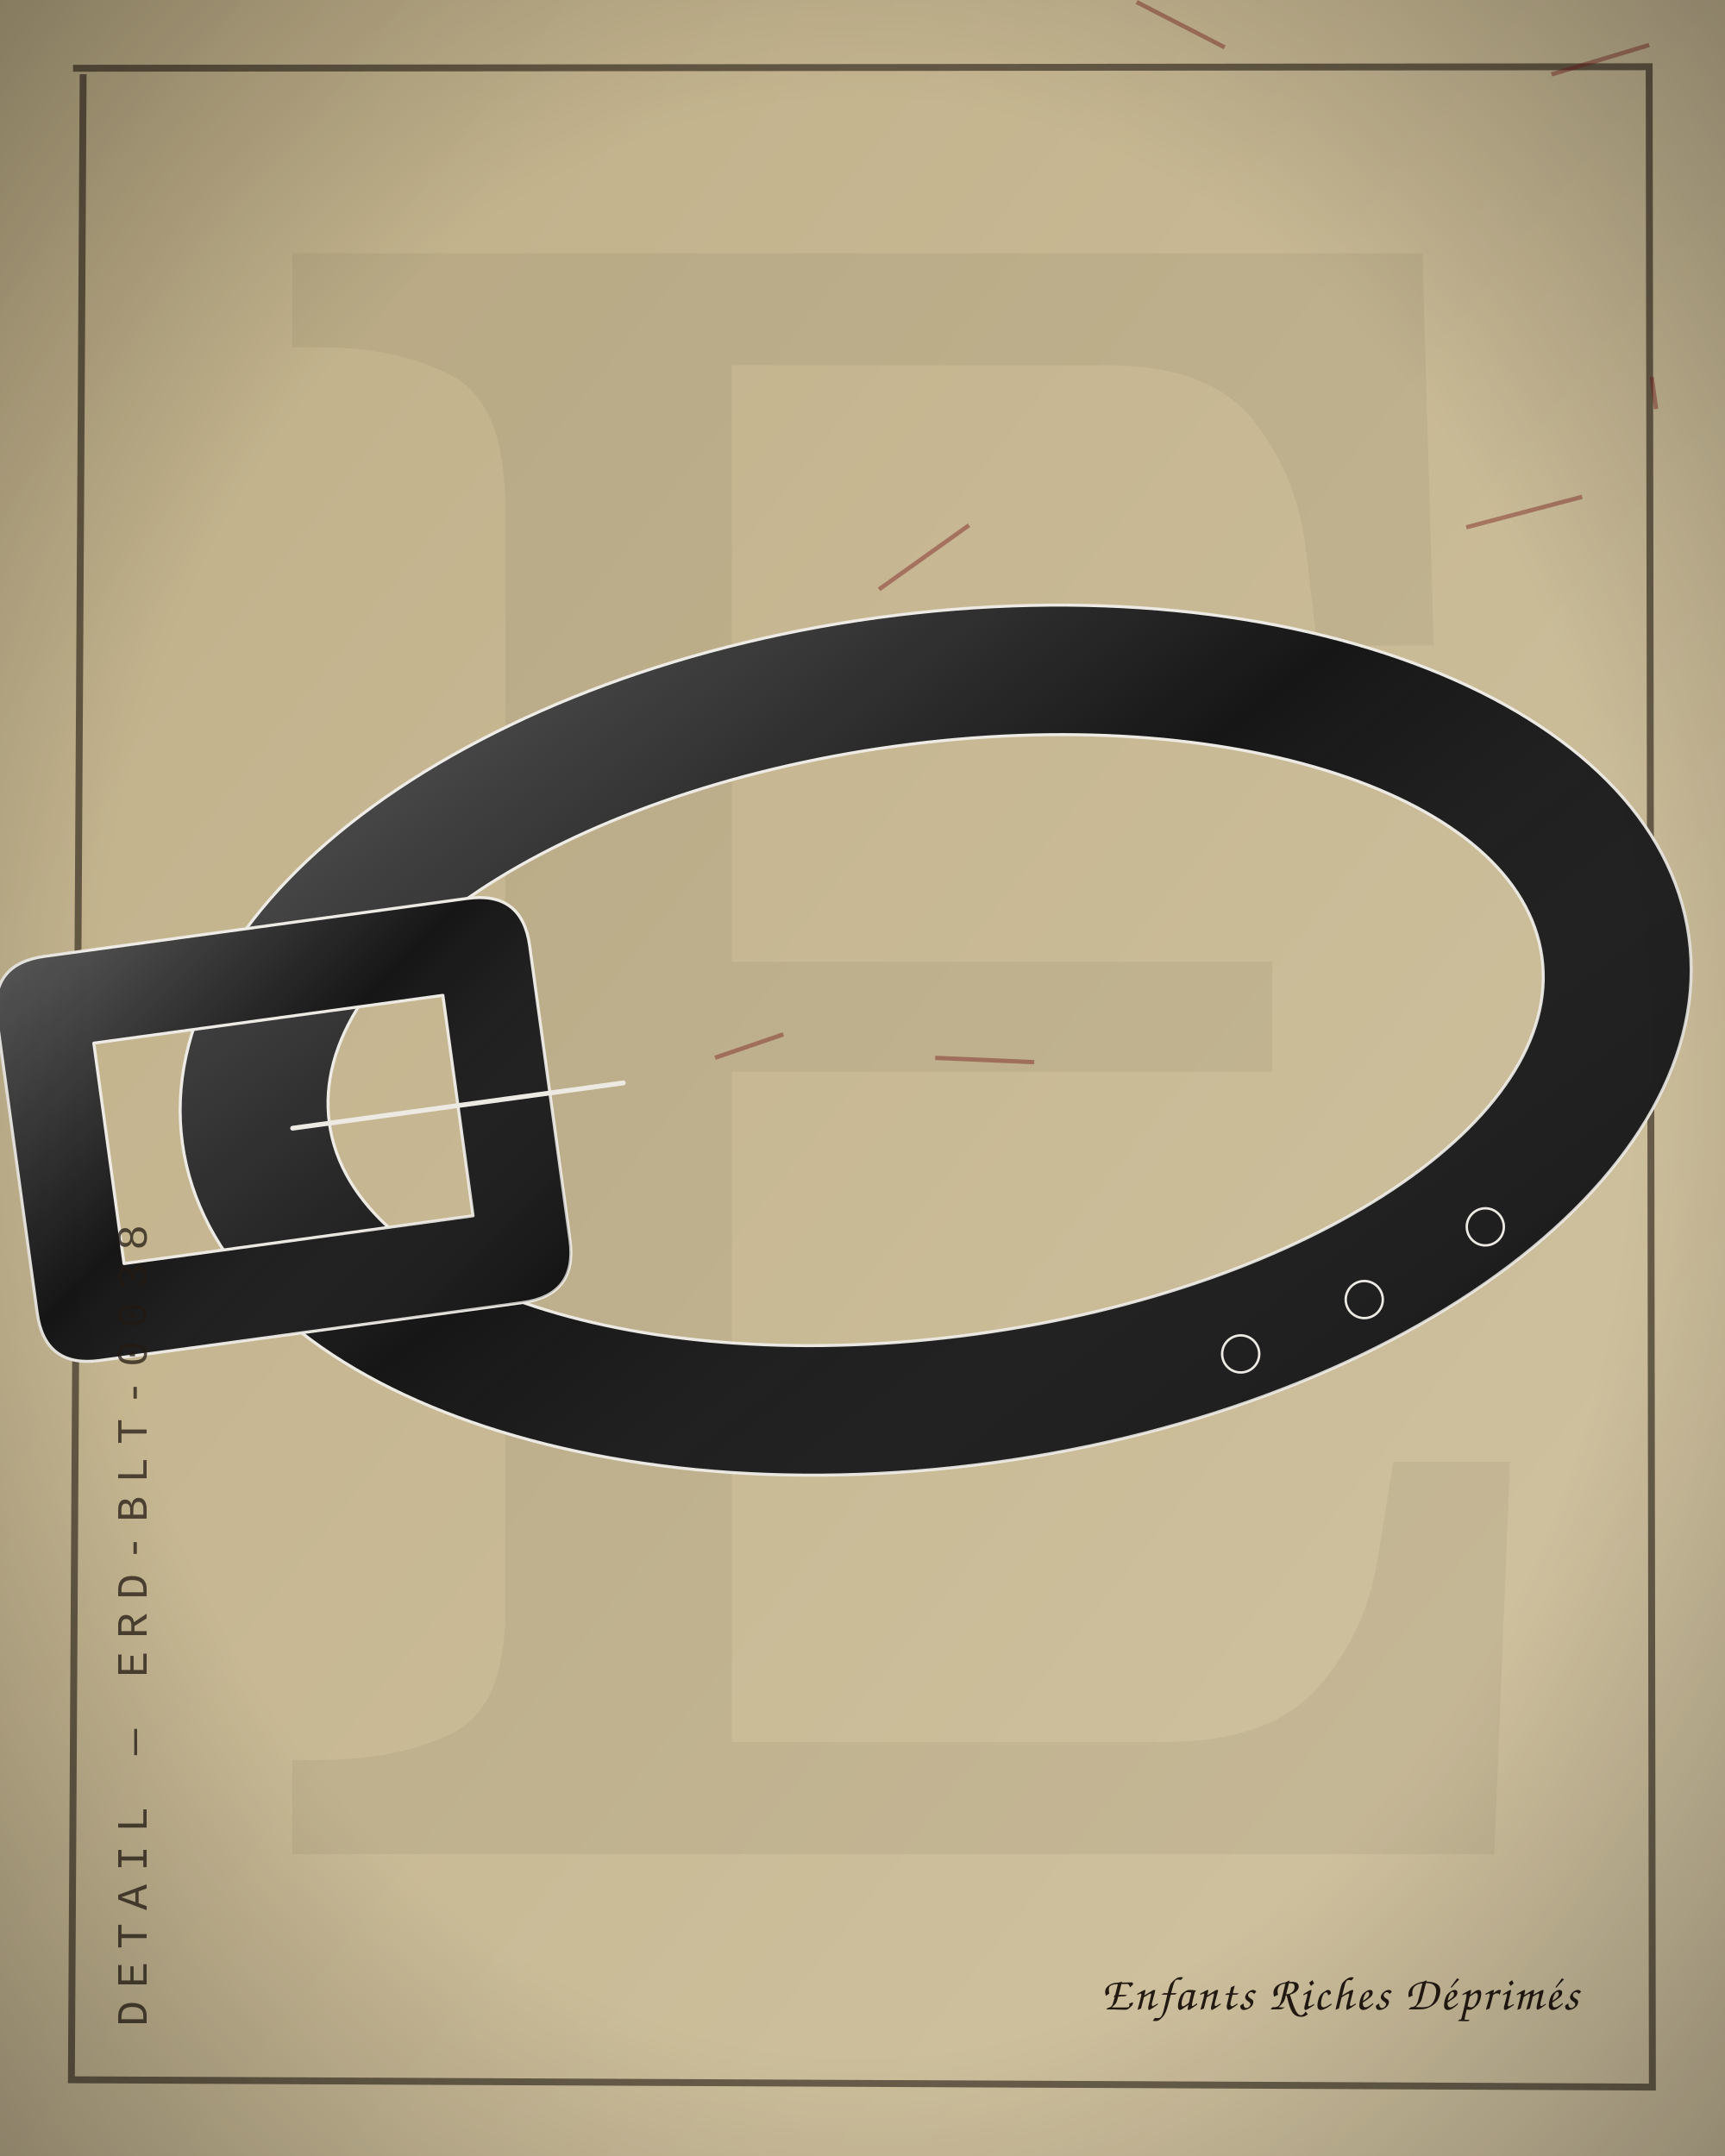
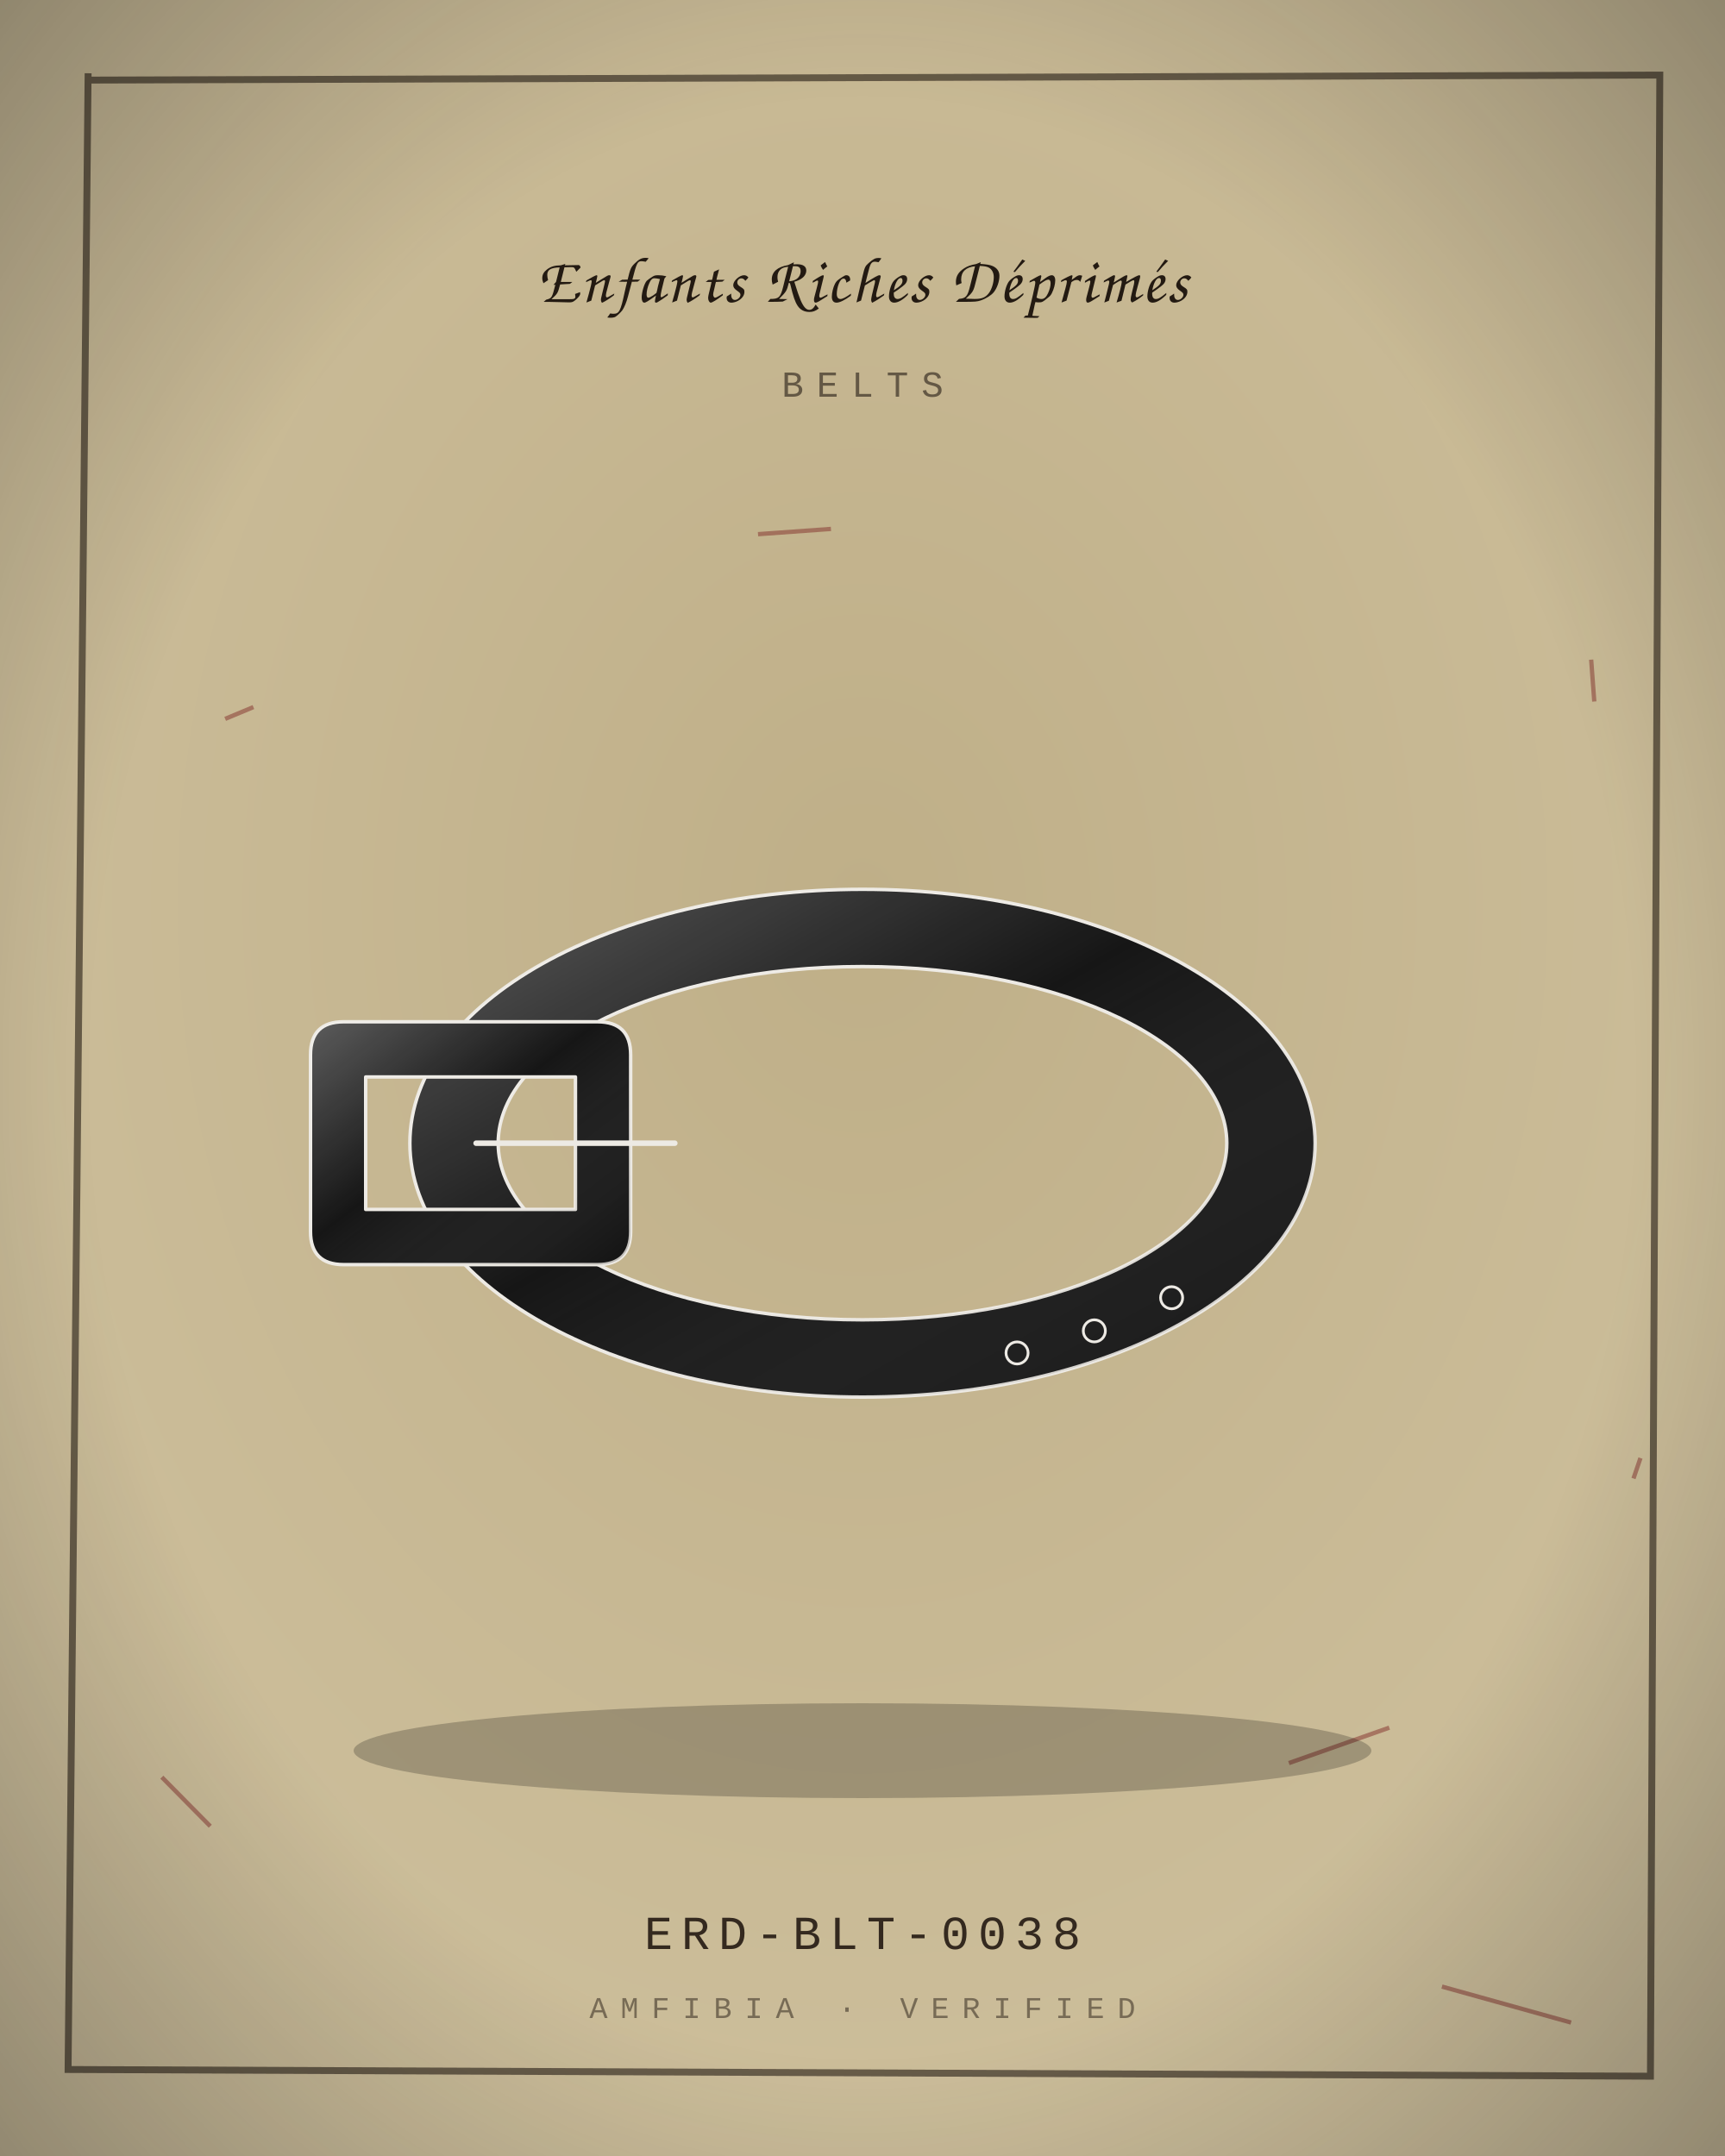
<svg xmlns="http://www.w3.org/2000/svg" viewBox="0 0 400 500" width="800" height="1000">
  <defs>
    <radialGradient id="bg" cx="50%" cy="42%" r="80%">
      <stop offset="0" stop-color="#BFAF88" />
      <stop offset="1" stop-color="#D2C4A2" />
    </radialGradient>
    <linearGradient id="bgd" x1="0" y1="0" x2="1" y2="1">
      <stop offset="0" stop-color="#BFAF88" />
      <stop offset="1" stop-color="#D2C4A2" />
    </linearGradient>
    <linearGradient id="sheen" x1="0" y1="0" x2="1" y2="1">
      <stop offset="0" stop-color="#fff" stop-opacity=".30" />
      <stop offset=".45" stop-color="#fff" stop-opacity="0" />
      <stop offset="1" stop-color="#000" stop-opacity=".22" />
    </linearGradient>
    <linearGradient id="multi" x1="0" y1="0" x2="1" y2="1">
      <stop offset="0" stop-color="#B3122E" />
      <stop offset=".35" stop-color="#C9A227" />
      <stop offset=".7" stop-color="#2F5D46" />
      <stop offset="1" stop-color="#3557A0" />
    </linearGradient>
    <radialGradient id="vig" cx="50%" cy="50%" r="75%">
      <stop offset=".6" stop-color="#000" stop-opacity="0" />
      <stop offset="1" stop-color="#000" stop-opacity=".35" />
    </radialGradient>
  </defs>
-   <rect width="400" height="500" fill="url(#bgd)" />
-   <text x="210" y="430" text-anchor="middle" font-family="Georgia, serif" font-size="520" fill="#231A12" opacity="0.06">E</text>
-   <path d="M16.934 15.825 L382.413 15.472 L383.167 484.017 L16.557 482.32 L19.278 17.216" fill="none" stroke="#231A12" stroke-width="1.6" opacity="0.6" />
-   <path d="M239.824 246.331 l-22.973 -1.002" stroke="#7A1E1E" stroke-width="1" opacity="0.45" />
-   <path d="M359.765 17.258 l22.653 -6.82" stroke="#7A1E1E" stroke-width="1" opacity="0.45" />
-   <path d="M382.998 87.428 l1.034 7.429" stroke="#7A1E1E" stroke-width="1" opacity="0.45" />
-   <path d="M203.834 136.681 l20.856 -14.874" stroke="#7A1E1E" stroke-width="1" opacity="0.45" />
-   <path d="M283.99 10.986 l-20.417 -10.512" stroke="#7A1E1E" stroke-width="1" opacity="0.45" />
-   <path d="M366.876 115.218 l-26.88 7.072" stroke="#7A1E1E" stroke-width="1" opacity="0.45" />
-   <path d="M165.793 245.308 l15.848 -5.43" stroke="#7A1E1E" stroke-width="1" opacity="0.45" />
-   <g transform="rotate(-7.8 200 250) translate(3 20) scale(2.15)">
-     <path d="M18 104 A82 46 0 1 0 182 104 A82 46 0 1 0 18 104 Z M34 104 A66 32 0 1 1 166 104 A66 32 0 1 1 34 104 Z" fill-rule="evenodd" fill="#161616" stroke="#EDEAE4" stroke-width="1.4" stroke-linejoin="round" stroke-linecap="round" vector-effect="non-scaling-stroke" />
+   <rect width="400" height="500" fill="url(#bg)" />
+   <path d="M19.644 18.578 L384.883 17.409 L382.71 481.492 L15.787 479.938 L20.431 16.991" fill="none" stroke="#231A12" stroke-width="1.6" opacity="0.6" />
+   <path d="M364.3 469.054 l-29.935 -8.345" stroke="#7A1E1E" stroke-width="1" opacity="0.45" />
+   <path d="M192.684 122.663 l-16.911 1.219" stroke="#7A1E1E" stroke-width="1" opacity="0.45" />
+   <path d="M52.216 166.712 l6.541 -2.731" stroke="#7A1E1E" stroke-width="1" opacity="0.45" />
+   <path d="M380.397 338.137 l-1.617 4.74" stroke="#7A1E1E" stroke-width="1" opacity="0.45" />
+   <path d="M369.688 162.691 l-0.722 -9.711" stroke="#7A1E1E" stroke-width="1" opacity="0.45" />
+   <path d="M48.757 423.519 l-11.235 -11.374" stroke="#7A1E1E" stroke-width="1" opacity="0.45" />
+   <path d="M322.154 400.662 l-23.283 8.212" stroke="#7A1E1E" stroke-width="1" opacity="0.45" />
+   <ellipse cx="200" cy="406" rx="118" ry="11" fill="#000" opacity="0.22" />
+   <g transform="translate(72 132) scale(1.28)">
+     <path d="M18 104 A82 46 0 1 0 182 104 A82 46 0 1 0 18 104 Z M34 104 A66 32 0 1 1 166 104 A66 32 0 1 1 34 104 Z" fill-rule="evenodd" fill="#161616" stroke="#EDEAE4" stroke-width="1.6" stroke-linejoin="round" stroke-linecap="round" vector-effect="non-scaling-stroke" />
    <path d="M18 104 A82 46 0 1 0 182 104 A82 46 0 1 0 18 104 Z M34 104 A66 32 0 1 1 166 104 A66 32 0 1 1 34 104 Z" fill-rule="evenodd" fill="url(#sheen)" stroke="none" />
-     <path d="M6 82 L52 82 Q58 82 58 88 L58 120 Q58 126 52 126 L6 126 Q0 126 0 120 L0 88 Q0 82 6 82 Z M10 92 L48 92 L48 116 L10 116 Z" fill-rule="evenodd" fill="#161616" stroke="#EDEAE4" stroke-width="1.4" stroke-linejoin="round" stroke-linecap="round" vector-effect="non-scaling-stroke" />
+     <path d="M6 82 L52 82 Q58 82 58 88 L58 120 Q58 126 52 126 L6 126 Q0 126 0 120 L0 88 Q0 82 6 82 Z M10 92 L48 92 L48 116 L10 116 Z" fill-rule="evenodd" fill="#161616" stroke="#EDEAE4" stroke-width="1.6" stroke-linejoin="round" stroke-linecap="round" vector-effect="non-scaling-stroke" />
    <path d="M6 82 L52 82 Q58 82 58 88 L58 120 Q58 126 52 126 L6 126 Q0 126 0 120 L0 88 Q0 82 6 82 Z M10 92 L48 92 L48 116 L10 116 Z" fill-rule="evenodd" fill="url(#sheen)" stroke="none" />
-     <path d="M30 104 L66 104" fill="none" stroke="#EDEAE4" stroke-width="2.24" stroke-linejoin="round" stroke-linecap="round" vector-effect="non-scaling-stroke" />
-     <path d="M128 142 m-2 0 a2 2 0 1 0 4 0 a2 2 0 1 0 -4 0 M142 138 m-2 0 a2 2 0 1 0 4 0 a2 2 0 1 0 -4 0 M156 132 m-2 0 a2 2 0 1 0 4 0 a2 2 0 1 0 -4 0" fill="none" stroke="#EDEAE4" stroke-width="1.12" stroke-linejoin="round" stroke-linecap="round" vector-effect="non-scaling-stroke" />
-   </g>
-   <g transform="translate(34 470) rotate(-90)">
-     <text x="0" y="0" text-anchor="start" font-family="'Courier New', Courier, monospace" font-size="10" letter-spacing="3" fill="#231A12" opacity="0.75">DETAIL — ERD-BLT-0038</text>
+     <path d="M30 104 L66 104" fill="none" stroke="#EDEAE4" stroke-width="2.56" stroke-linejoin="round" stroke-linecap="round" vector-effect="non-scaling-stroke" />
+     <path d="M128 142 m-2 0 a2 2 0 1 0 4 0 a2 2 0 1 0 -4 0 M142 138 m-2 0 a2 2 0 1 0 4 0 a2 2 0 1 0 -4 0 M156 132 m-2 0 a2 2 0 1 0 4 0 a2 2 0 1 0 -4 0" fill="none" stroke="#EDEAE4" stroke-width="1.28" stroke-linejoin="round" stroke-linecap="round" vector-effect="non-scaling-stroke" />
  </g>
  <g>
-     <text x="366" y="466" text-anchor="end" font-size="11" fill="#231A12" font-family="'Segoe Script', 'Brush Script MT', 'Comic Sans MS', cursive" font-weight="400" letter-spacing="0.55">Enfants Riches Déprimés</text>
+     <text x="200" y="70" text-anchor="middle" font-size="15" fill="#231A12" font-family="'Segoe Script', 'Brush Script MT', 'Comic Sans MS', cursive" font-weight="400" letter-spacing="0.75">Enfants Riches Déprimés</text>
  </g>
+   <text x="200" y="92" text-anchor="middle" font-family="'Courier New', Courier, monospace" font-size="8.5" letter-spacing="3" fill="#231A12" opacity="0.6">BELTS</text>
+   <text x="200" y="452" text-anchor="middle" font-family="'Courier New', Courier, monospace" font-size="11" letter-spacing="2" fill="#231A12" opacity="0.9">ERD-BLT-0038</text>
+   <text x="200" y="468" text-anchor="middle" font-family="'Courier New', Courier, monospace" font-size="7" letter-spacing="3" fill="#231A12" opacity="0.5">AMFIBIA · VERIFIED</text>
  <rect width="400" height="500" fill="url(#vig)" />
</svg>
